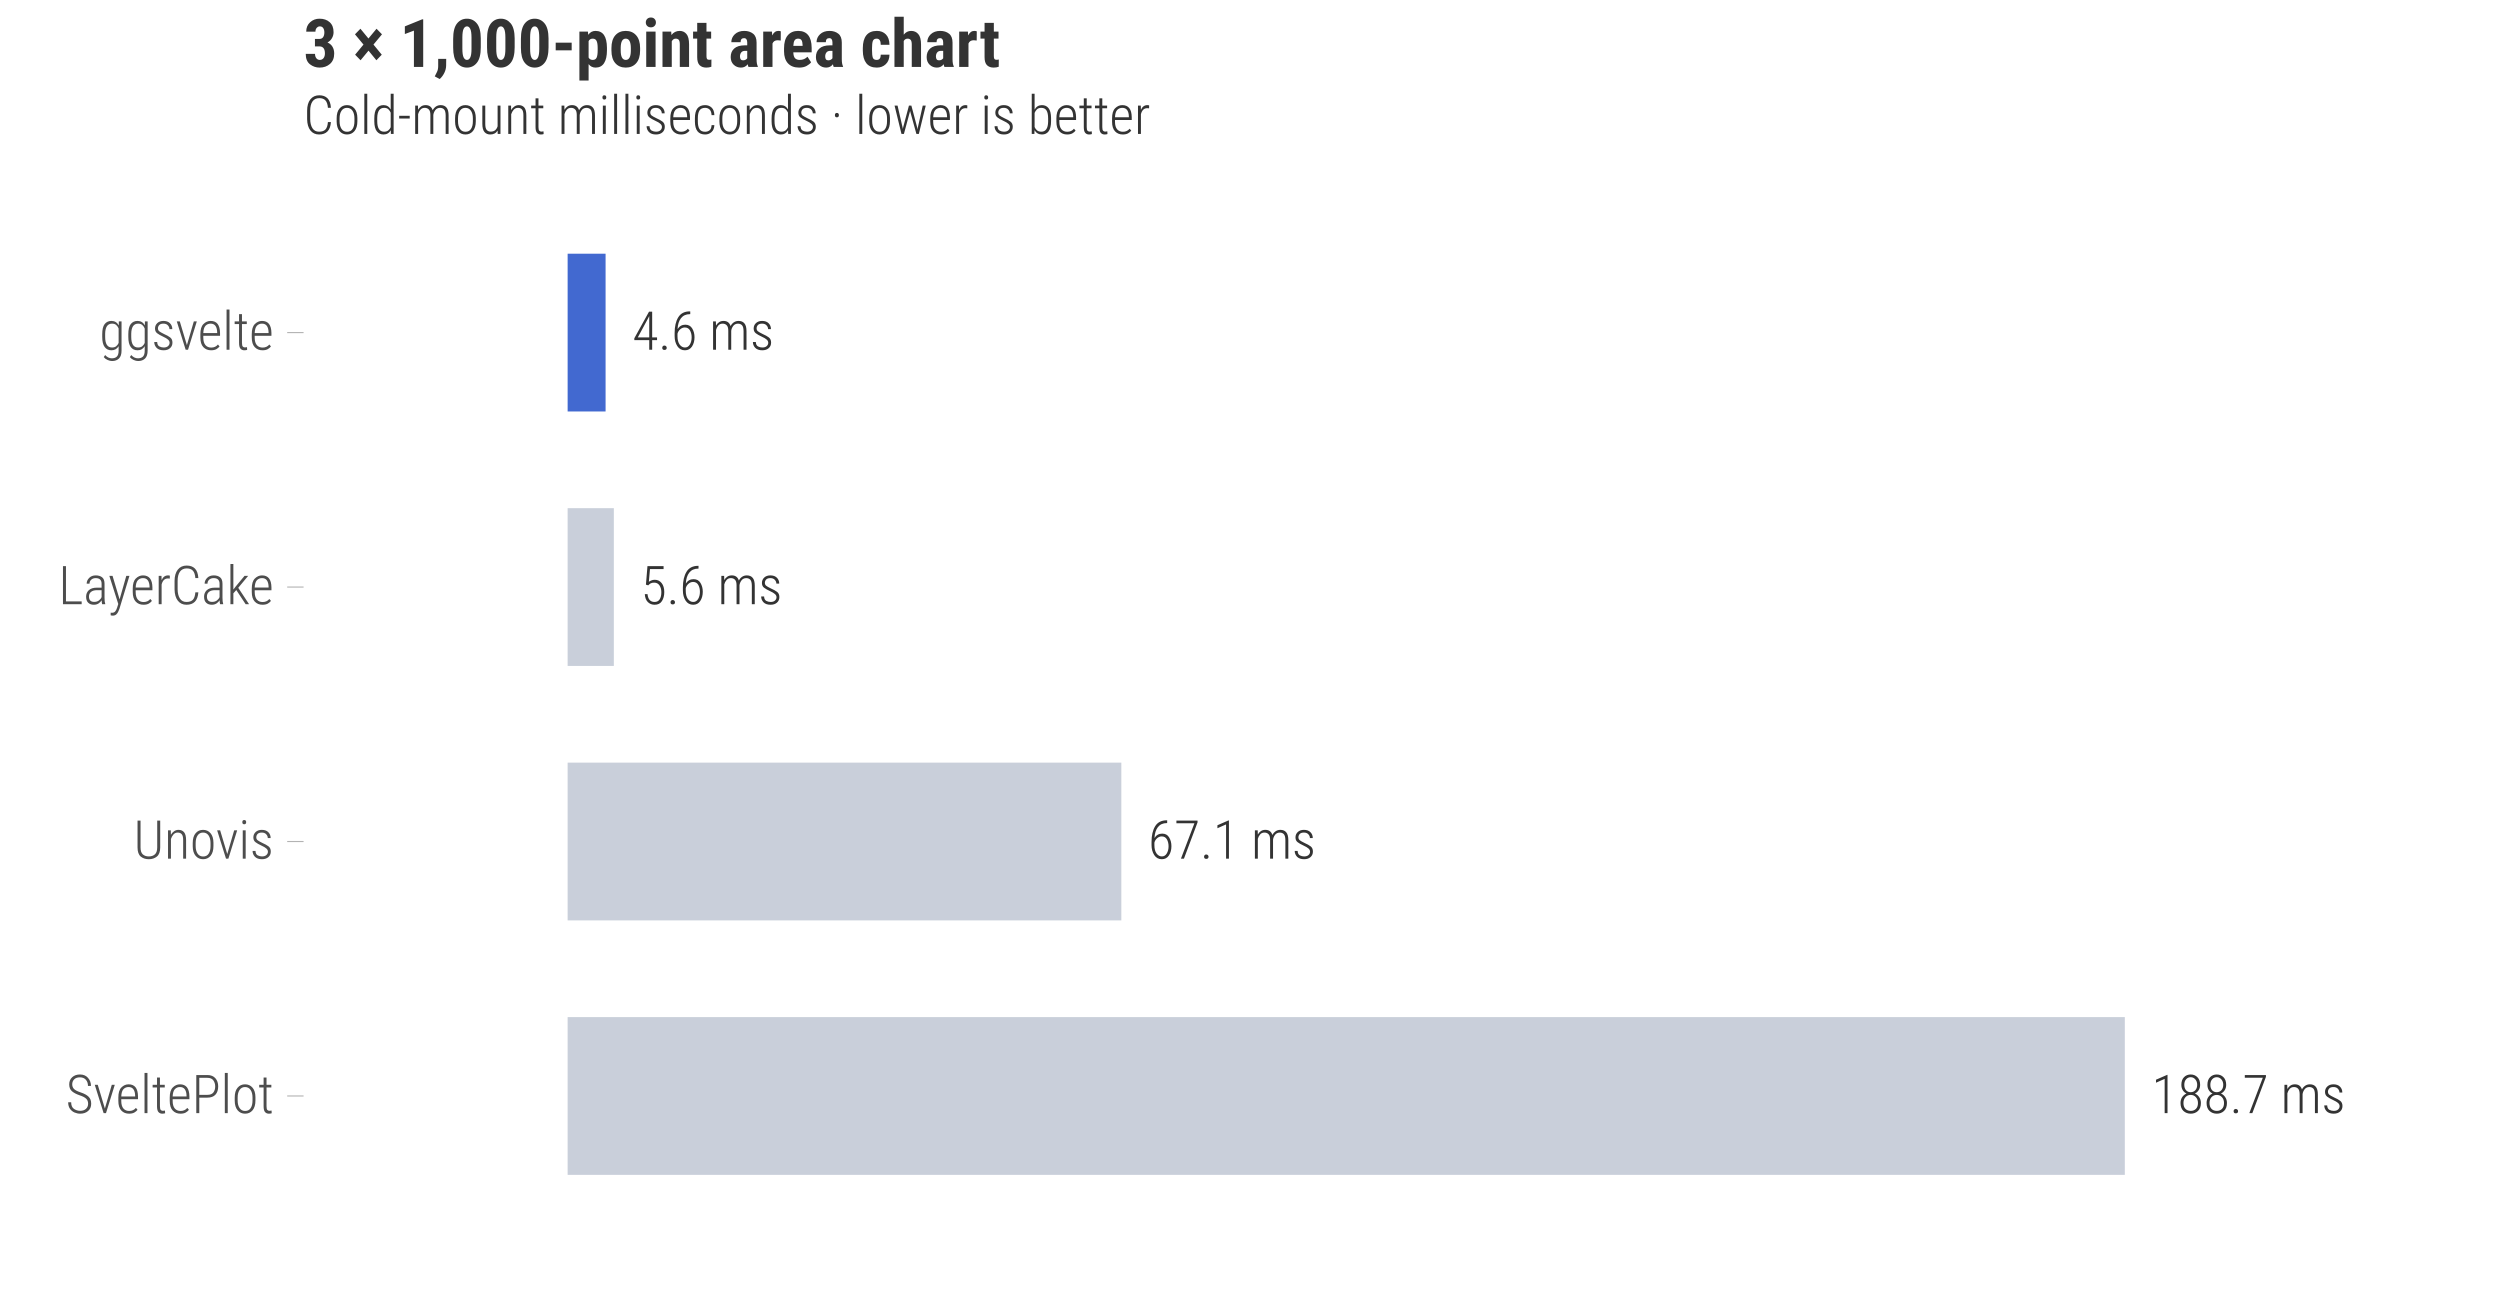
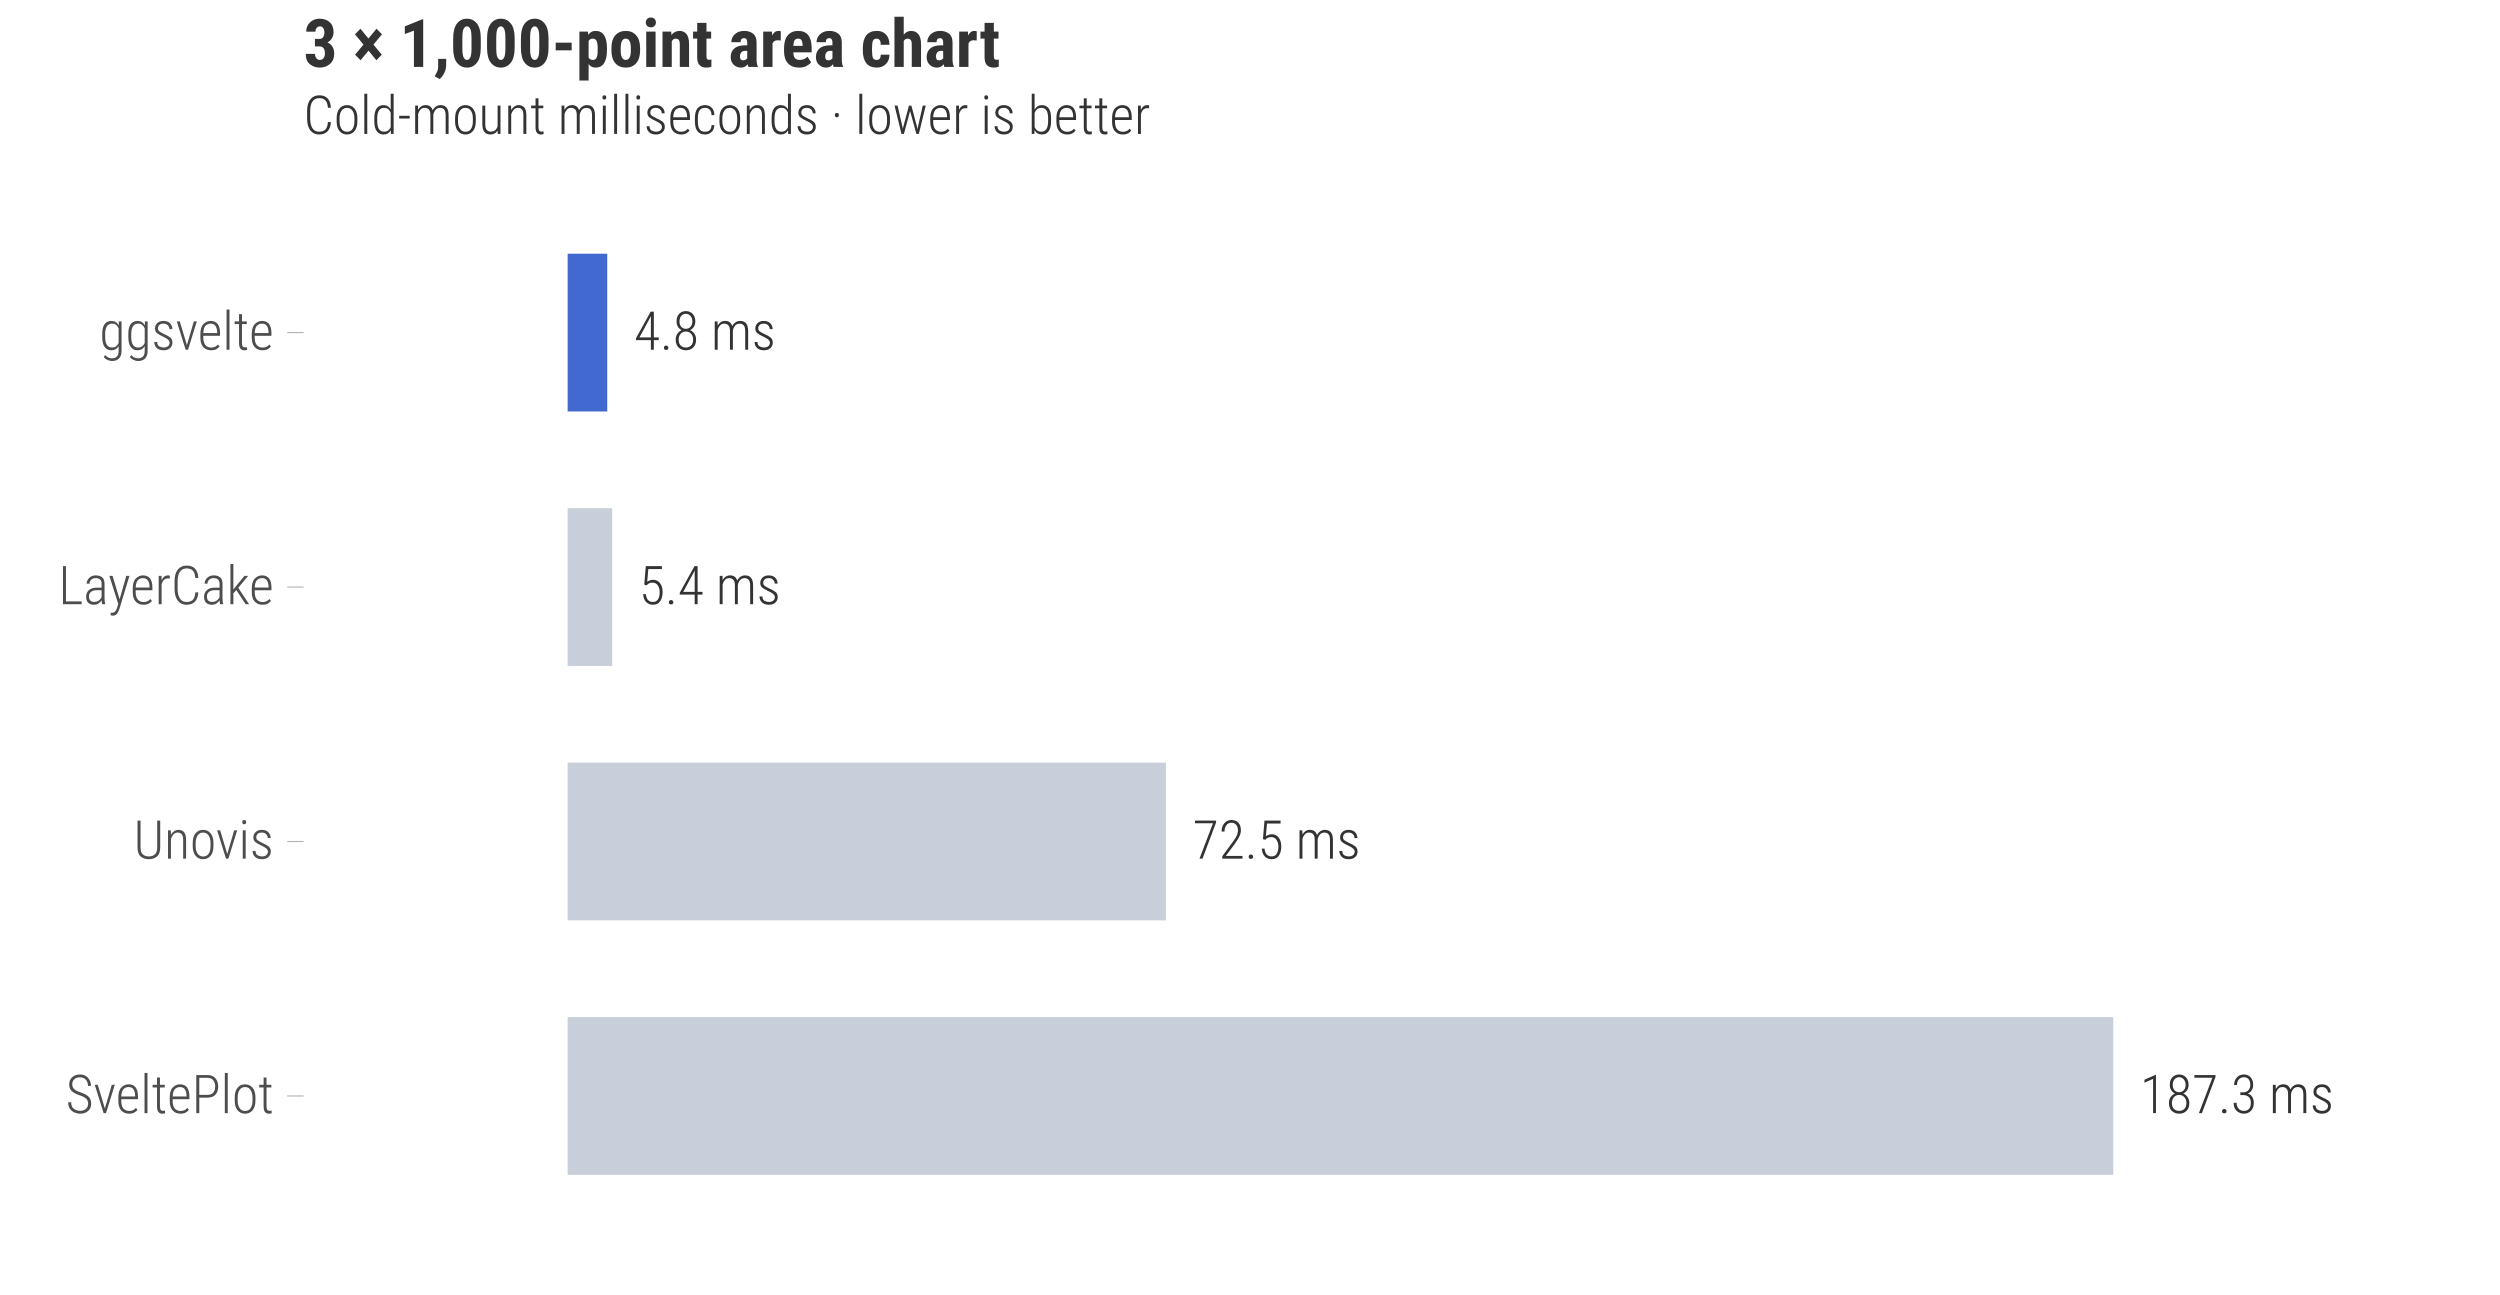
- <svg xmlns="http://www.w3.org/2000/svg" width="560" height="290" viewBox="0 0 560 290" role="img" aria-label="Bar chart of cold-mount time for a 3-series by 1,000-point area chart: ggsvelte 4.6 ms, LayerCake 5.6 ms, Unovis 67.1 ms, SveltePlot 188.7 ms. Lower is better." class="gg-plot" font-family="&quot;Roboto Condensed&quot;, &quot;Arial Narrow&quot;, Arial, sans-serif" font-size="11" font-weight="300" text-rendering="optimizeLegibility" shape-rendering="geometricPrecision">
+ <svg xmlns="http://www.w3.org/2000/svg" width="560" height="290" viewBox="0 0 560 290" role="img" aria-label="Bar chart of cold-mount time for a 3-series by 1,000-point area chart: ggsvelte 4.8 ms, LayerCake 5.4 ms, Unovis 72.5 ms, SveltePlot 187.3 ms. Lower is better." class="gg-plot" font-family="&quot;Roboto Condensed&quot;, &quot;Arial Narrow&quot;, Arial, sans-serif" font-size="11" font-weight="300" text-rendering="optimizeLegibility" shape-rendering="geometricPrecision">
  <rect class="gg-paper" width="560" height="290" fill="var(--gg-paper, #ffffff)" />
  <text class="gg-title" x="68" y="15" font-size="15" font-weight="700" fill="var(--gg-ink, #333333)">3 × 1,000-point area chart</text>
  <text class="gg-subtitle" x="68" y="30" font-size="12" font-weight="300" fill="var(--gg-ink, #333333)">Cold-mount milliseconds · lower is better</text>
  <defs>
    <clipPath id="gg-clip-0">
      <rect width="488" height="228" />
    </clipPath>
  </defs>
  <g class="gg-panel" data-panel="0" transform="translate(68,46)">
    <rect class="gg-panel-background" width="488" height="228" fill="var(--gg-panel, #ffffff)" />
    <g class="gg-grid" stroke="var(--gg-grid, transparent)" stroke-width="0.25" vector-effect="non-scaling-stroke">
      <line x1="59.15" y1="0" x2="59.15" y2="228" />
      <line x1="151.58" y1="0" x2="151.58" y2="228" />
      <line x1="244" y1="0" x2="244" y2="228" />
      <line x1="336.42" y1="0" x2="336.42" y2="228" />
      <line x1="428.85" y1="0" x2="428.85" y2="228" />
      <line x1="0" y1="199.5" x2="488" y2="199.5" />
      <line x1="0" y1="142.5" x2="488" y2="142.5" />
      <line x1="0" y1="85.5" x2="488" y2="85.5" />
      <line x1="0" y1="28.5" x2="488" y2="28.5" />
    </g>
    <g class="gg-marks" clip-path="url(#gg-clip-0)">
      <g class="gg-batch gg-rects" data-layer="0">
-         <rect x="59.15" y="10.83" width="8.5" height="35.34" fill="#4269d0" />
-         <rect x="59.15" y="67.83" width="10.35" height="35.34" fill="#c9cfda" />
-         <rect x="59.15" y="124.83" width="124.03" height="35.34" fill="#c9cfda" />
-         <rect x="59.15" y="181.83" width="348.81" height="35.34" fill="#c9cfda" />
+         <rect x="59.15" y="10.83" width="8.87" height="35.34" fill="#4269d0" />
+         <rect x="59.15" y="67.83" width="9.98" height="35.34" fill="#c9cfda" />
+         <rect x="59.15" y="124.83" width="134.02" height="35.34" fill="#c9cfda" />
+         <rect x="59.15" y="181.83" width="346.22" height="35.34" fill="#c9cfda" />
      </g>
      <g class="gg-batch gg-glyphs" data-layer="1" font-size="12" text-anchor="start">
-         <text x="73.65" y="28.5" dy="0.32em" fill="var(--gg-ink, #333333)">4.6 ms</text>
-         <text x="75.5" y="85.5" dy="0.32em" fill="var(--gg-ink, #333333)">5.6 ms</text>
-         <text x="189.18" y="142.5" dy="0.32em" fill="var(--gg-ink, #333333)">67.1 ms</text>
-         <text x="413.96" y="199.5" dy="0.32em" fill="var(--gg-ink, #333333)">188.7 ms</text>
+         <text x="74.02" y="28.5" dy="0.32em" fill="var(--gg-ink, #333333)">4.8 ms</text>
+         <text x="75.13" y="85.5" dy="0.32em" fill="var(--gg-ink, #333333)">5.4 ms</text>
+         <text x="199.17" y="142.5" dy="0.32em" fill="var(--gg-ink, #333333)">72.5 ms</text>
+         <text x="411.37" y="199.5" dy="0.32em" fill="var(--gg-ink, #333333)">187.3 ms</text>
      </g>
    </g>
    <rect class="gg-panel-border" width="488" height="228" fill="none" stroke="var(--gg-panelBorder, transparent)" stroke-width="0.5" vector-effect="non-scaling-stroke" />
  </g>
  <g class="gg-axis gg-axis-y" transform="translate(68,46)">
    <g class="gg-tick" transform="translate(0,199.5)">
      <line x2="-3.67" stroke="var(--gg-tickColor, #b3b3b3)" stroke-width="0.25" vector-effect="non-scaling-stroke" />
      <text x="-6.67" dy="0.32em" text-anchor="end" fill="var(--gg-axisText, #4d4d4d)" font-size="12" font-weight="300">SveltePlot</text>
    </g>
    <g class="gg-tick" transform="translate(0,142.5)">
      <line x2="-3.67" stroke="var(--gg-tickColor, #b3b3b3)" stroke-width="0.25" vector-effect="non-scaling-stroke" />
      <text x="-6.67" dy="0.32em" text-anchor="end" fill="var(--gg-axisText, #4d4d4d)" font-size="12" font-weight="300">Unovis</text>
    </g>
    <g class="gg-tick" transform="translate(0,85.5)">
      <line x2="-3.67" stroke="var(--gg-tickColor, #b3b3b3)" stroke-width="0.25" vector-effect="non-scaling-stroke" />
      <text x="-6.67" dy="0.32em" text-anchor="end" fill="var(--gg-axisText, #4d4d4d)" font-size="12" font-weight="300">LayerCake</text>
    </g>
    <g class="gg-tick" transform="translate(0,28.5)">
      <line x2="-3.67" stroke="var(--gg-tickColor, #b3b3b3)" stroke-width="0.25" vector-effect="non-scaling-stroke" />
      <text x="-6.67" dy="0.32em" text-anchor="end" fill="var(--gg-axisText, #4d4d4d)" font-size="12" font-weight="300">ggsvelte</text>
    </g>
  </g>
</svg>
